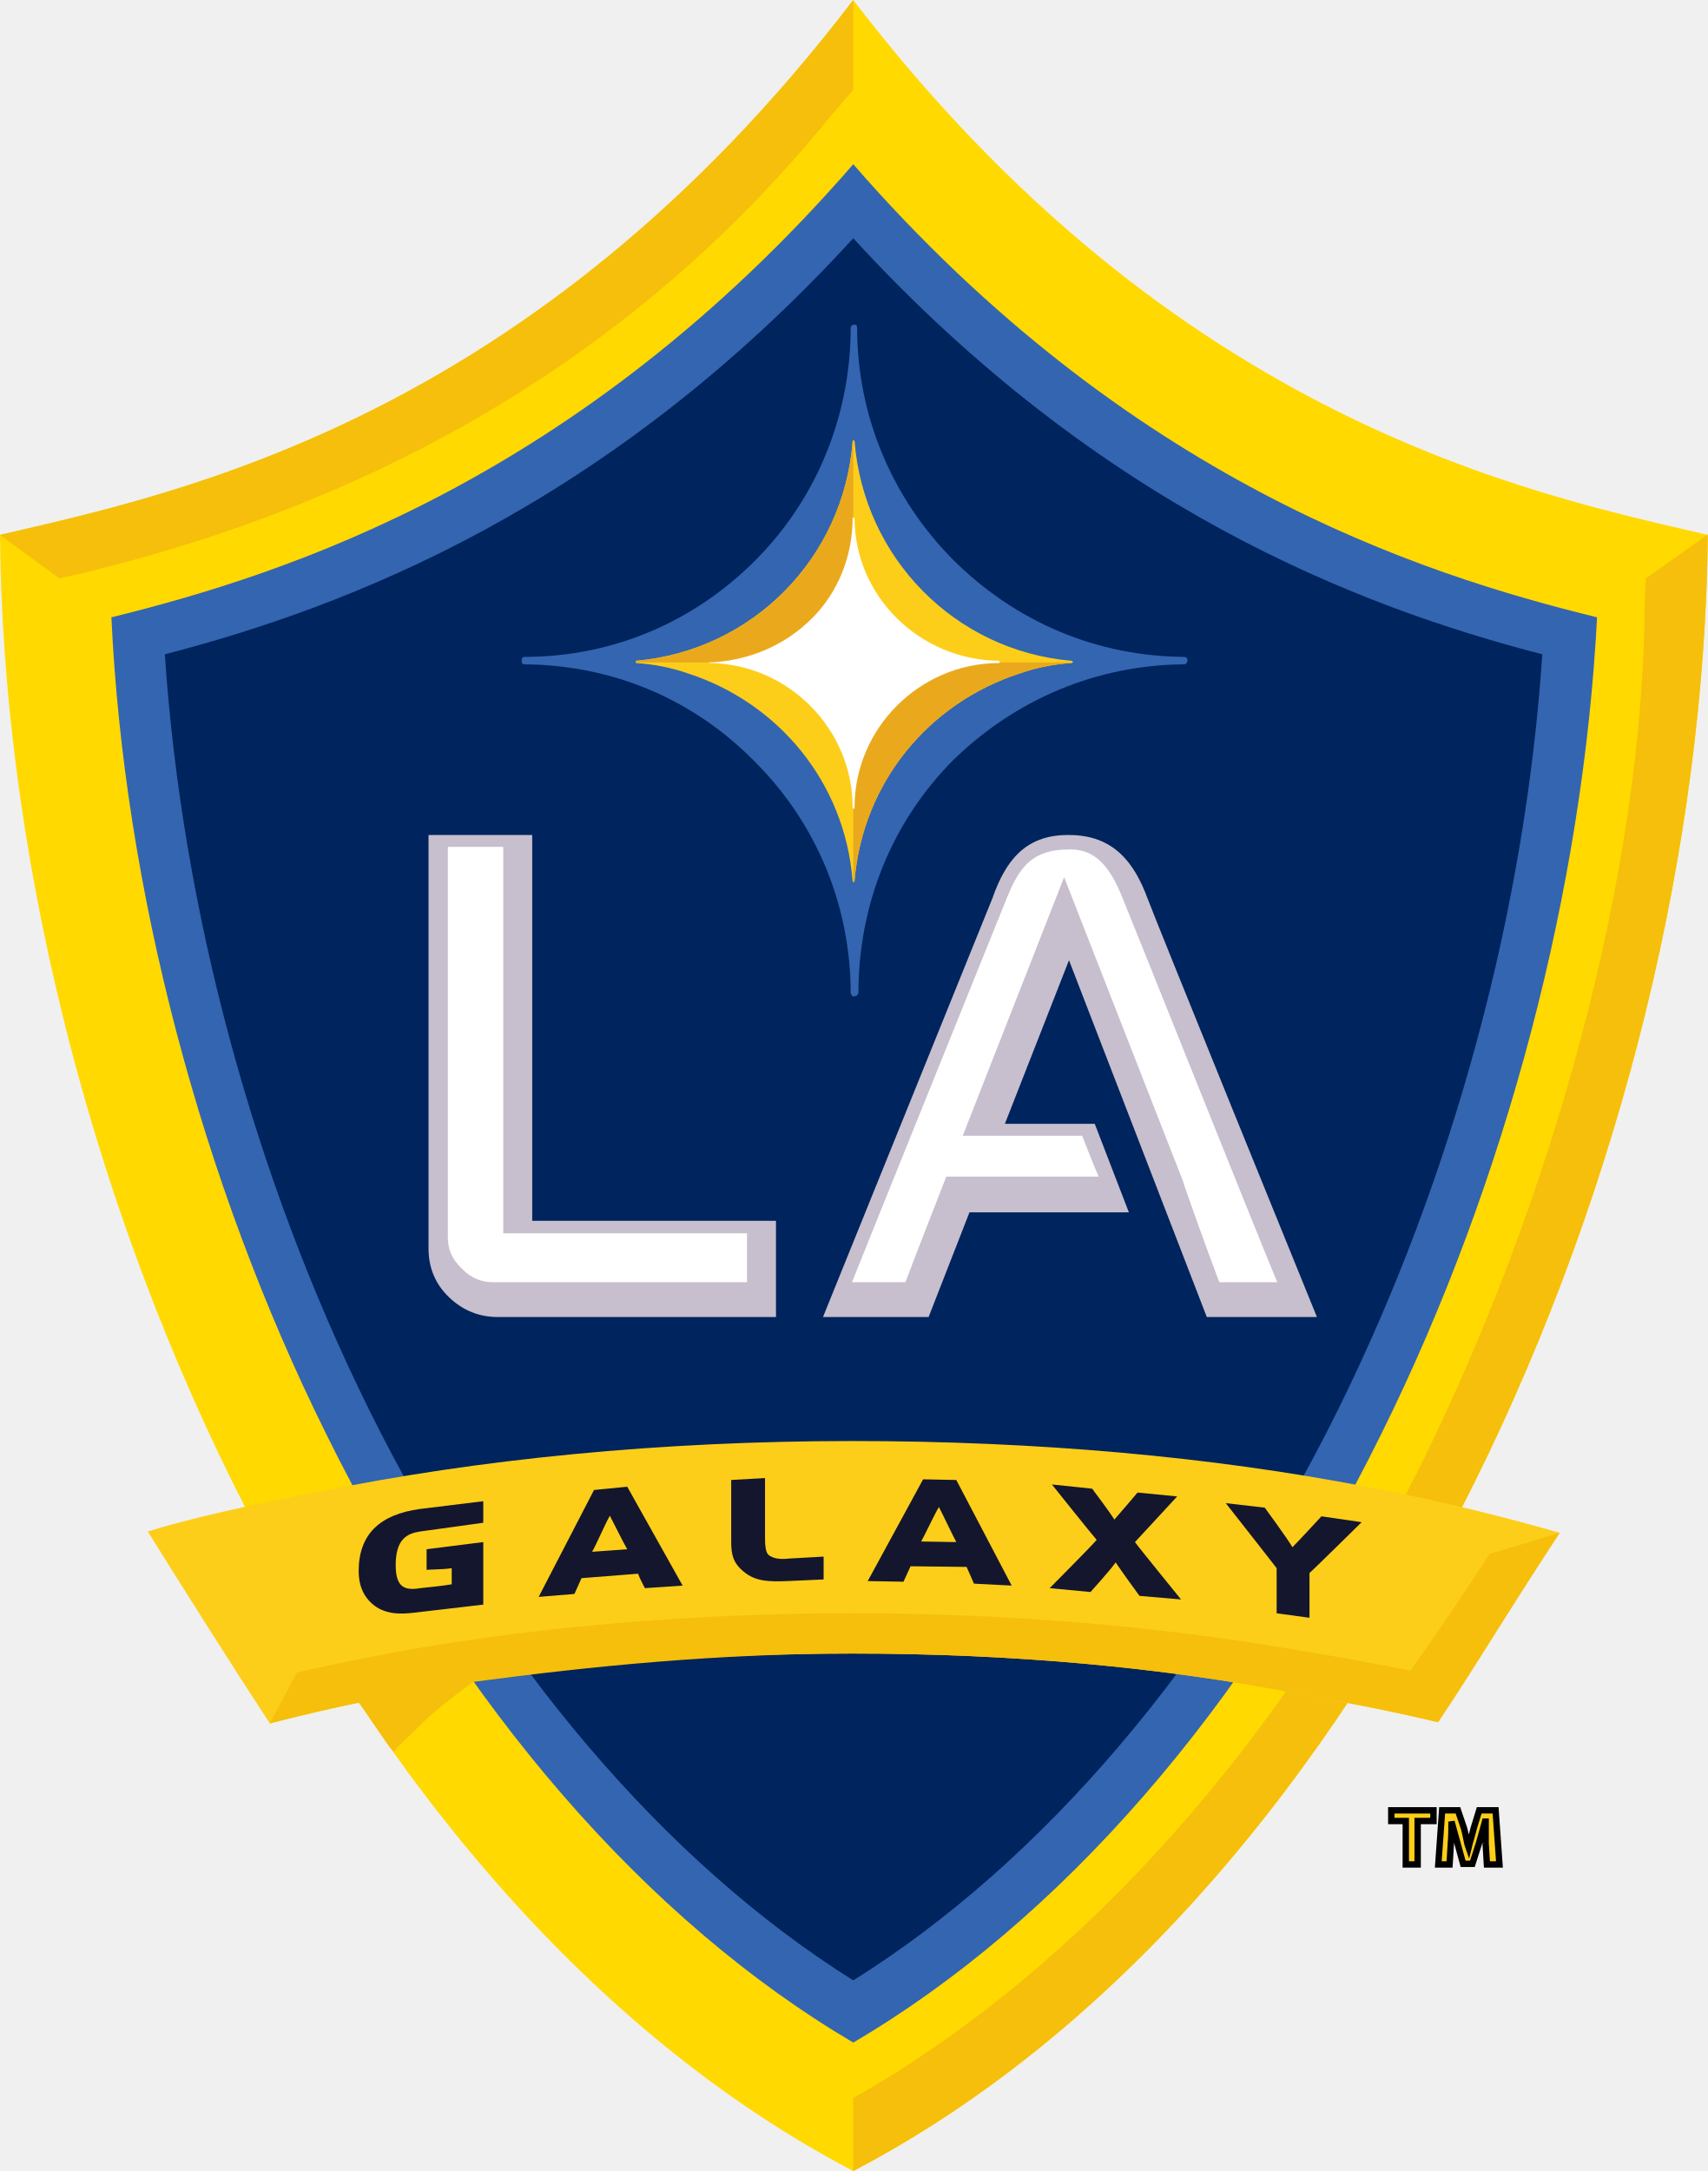
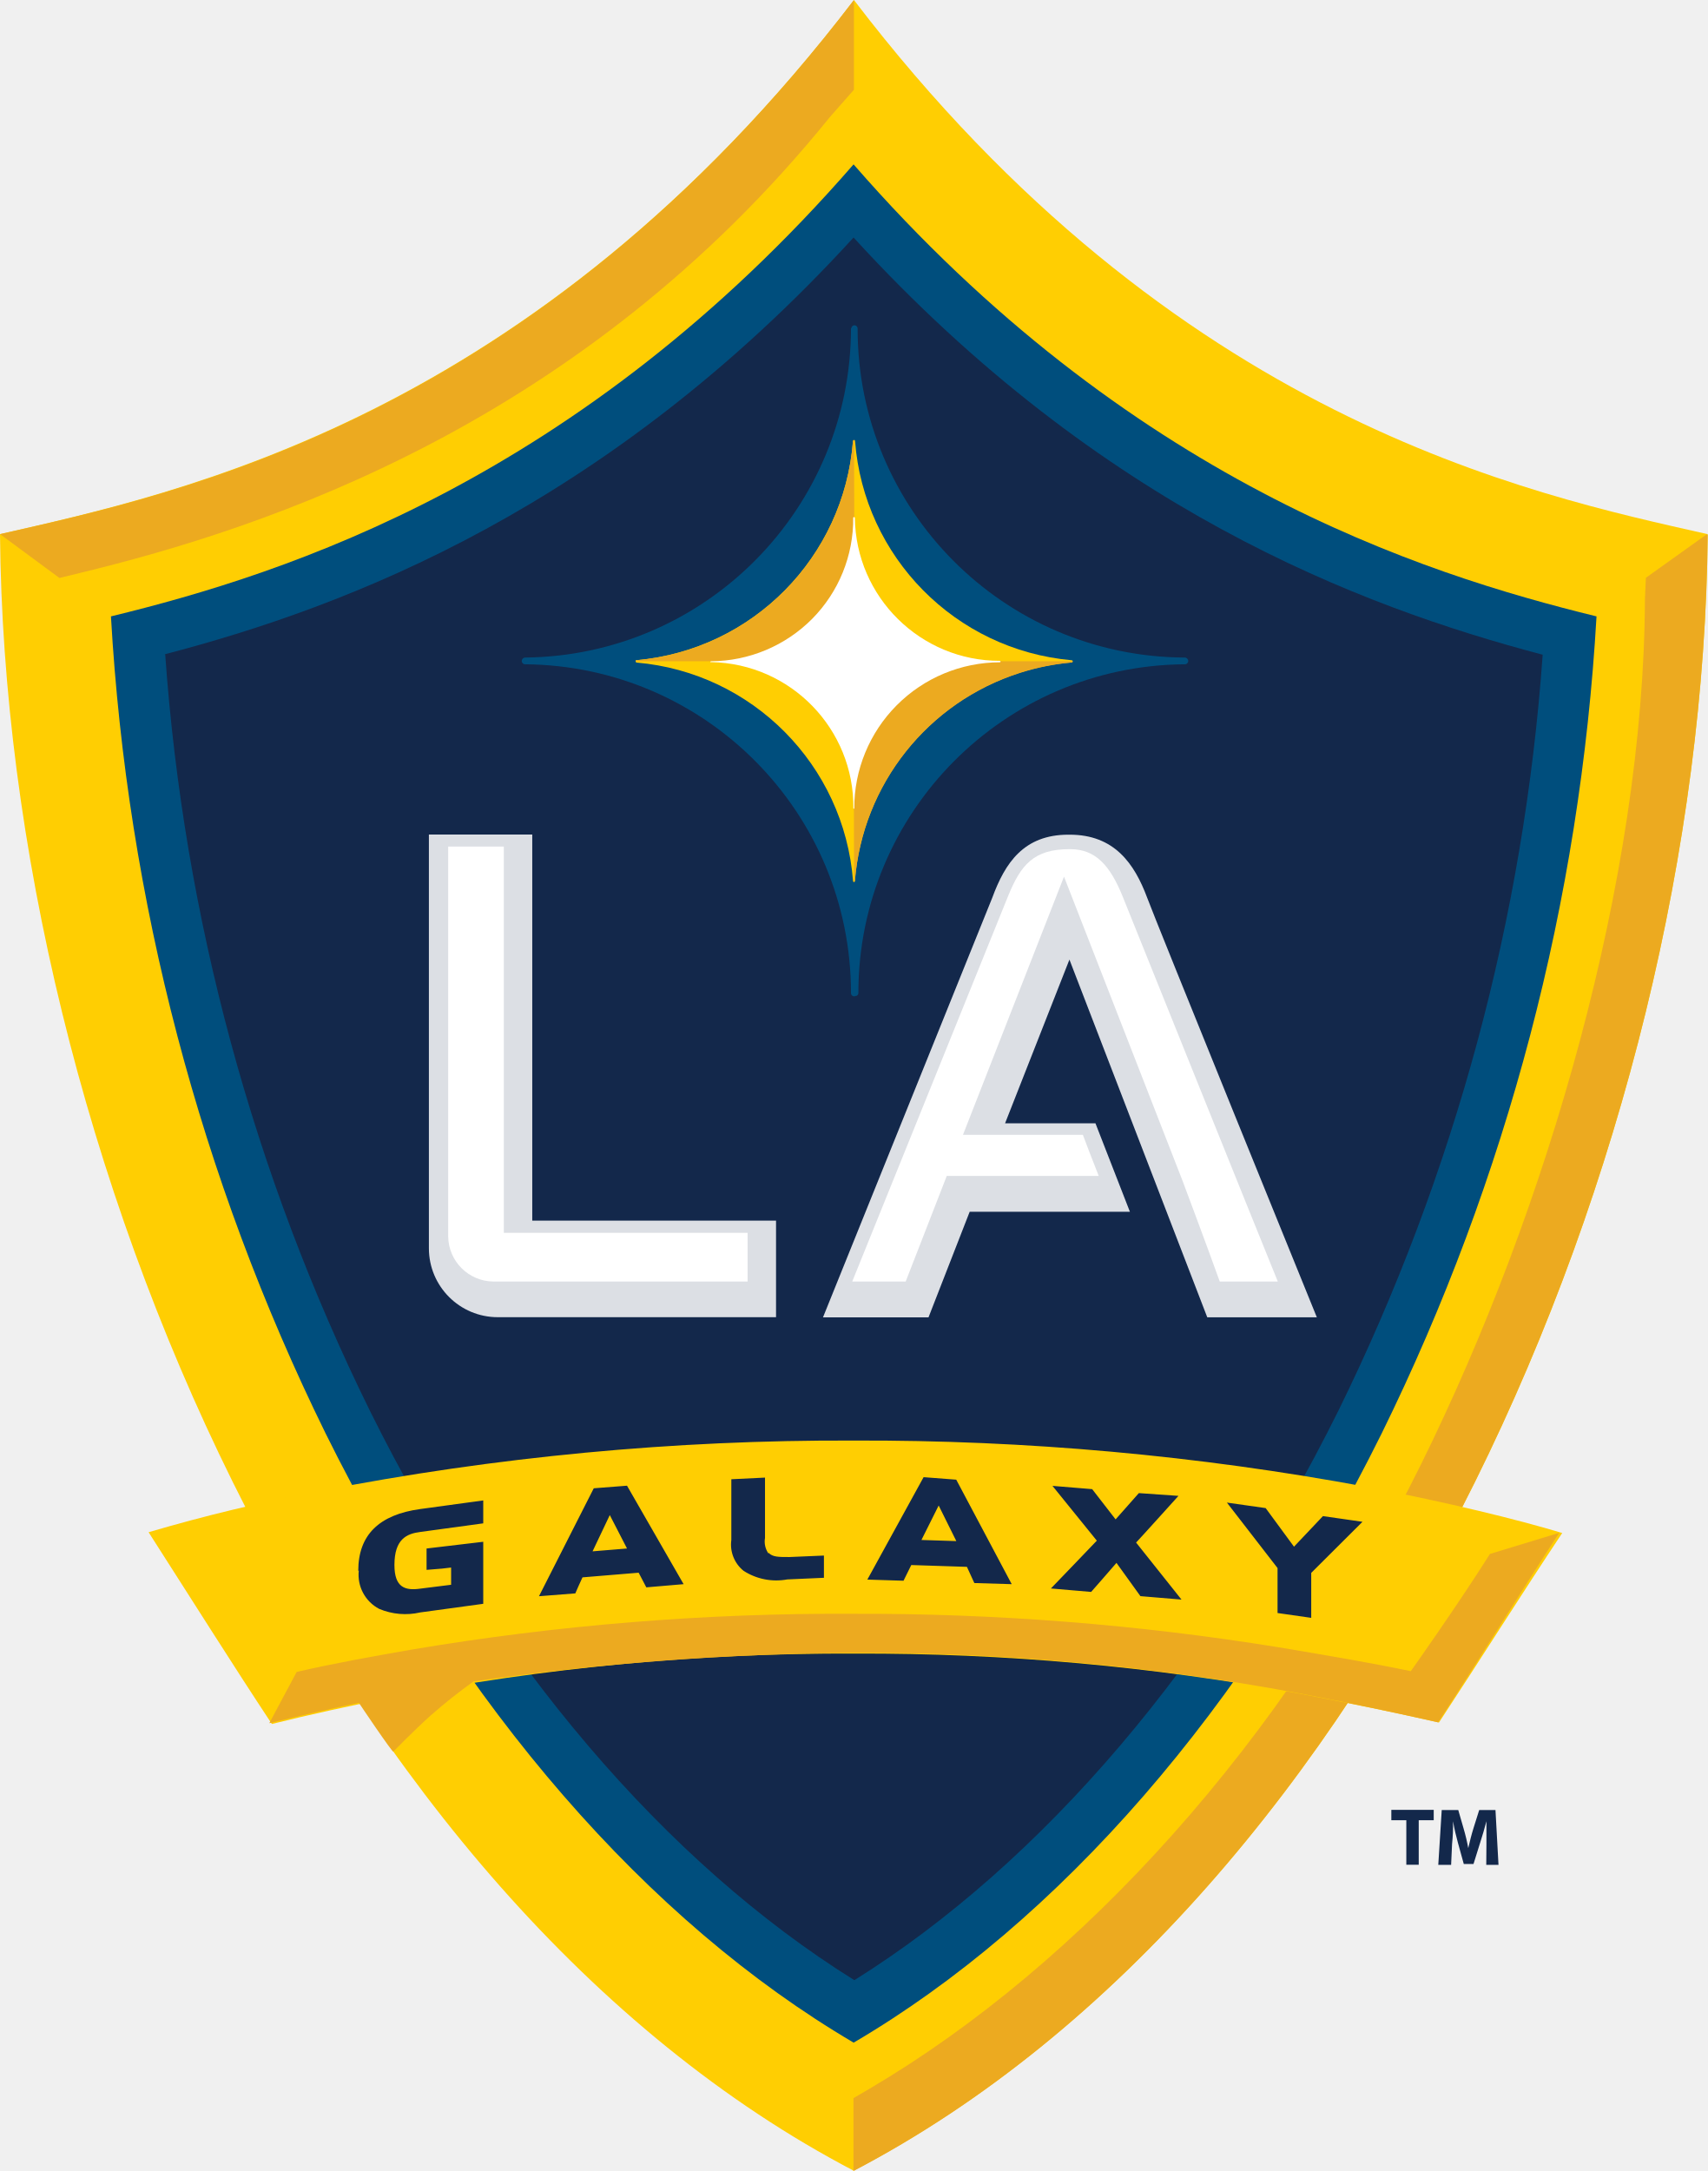
- <svg xmlns="http://www.w3.org/2000/svg" version="1.1" id="svg6954" xml:space="preserve">
-   <defs id="defs6958">
-     <clipPath id="clipPath6968">
-       <path d="M 0,792 612,792 612,0 0,0 0,792 z" id="path6970" />
-     </clipPath>
-   </defs>
-   <g transform="matrix(0.8801267,0,0,-0.8801267,-151.3123,498.5302)" id="g6962">
-     <g id="g6964">
-       <g clip-path="url(#clipPath6968)" id="g6966">
-         <path d="m 305.898,225.57 c -82.104,42.974 -133.168,159.863 -133.977,256.879 27.955,6.527 83.568,17.898 133.977,83.981 50.558,-66.083 106.117,-77.454 134.181,-83.981 -0.91,-97.016 -51.973,-213.905 -134.181,-256.879" id="path6972" style="fill:#ffd900;fill-opacity:1;fill-rule:nonzero;stroke:none" />
-         <path d="m 189.414,469.506 c 1.967,-42.367 14,-88.421 33.672,-128.112 21.335,-43.278 50.603,-76.692 82.812,-95.656 32.303,18.964 61.626,52.378 82.962,95.656 19.67,39.691 31.648,85.745 33.828,128.112 -27.863,6.83 -73.613,21.538 -116.79,71.14 -43.075,-49.602 -88.833,-64.31 -116.484,-71.14" id="path6974" style="fill:#3365b1;fill-opacity:1;fill-rule:nonzero;stroke:none" />
-         <path d="m 197.808,463.696 c 2.673,-40.096 13.954,-82.004 32.098,-118.663 19.572,-39.526 46.467,-71.028 75.992,-89.533 29.627,18.505 56.524,50.007 76.085,89.533 18.156,36.659 29.425,78.567 32.11,118.663 -28.874,7.483 -69.365,23 -108.195,65.322 -38.726,-42.322 -79.328,-57.839 -108.09,-65.322" id="path6976" style="fill:#00245d;fill-opacity:1;fill-rule:nonzero;stroke:none" />
-         <path d="m 302.158,547.972 3.74,4.347 0,14.111 C 255.489,500.347 199.876,488.976 171.921,482.449 l 9.303,-6.82 3.235,0.707 c 29.27,7.125 78.668,23.605 117.699,71.636" id="path6978" style="fill:#f5bf0b;fill-opacity:1;fill-rule:nonzero;stroke:none" />
-         <path d="m 439.979,482.449 -9.607,-6.82 -0.202,-3.337 c -0.102,-43.783 -15.121,-95.453 -35.143,-135.844 -21.638,-43.591 -53.288,-78.374 -86.554,-97.934 l -2.575,-1.471 0,-11.473 c 82.208,42.974 133.271,159.863 134.181,256.879 l -0.1,0" id="path6980" style="fill:#f5bf0b;fill-opacity:1;fill-rule:nonzero;stroke:none" />
-         <path d="m 392.656,280.521 -2.279,0 0,1.674 6.627,0 0,-1.674 -2.483,0 0,-6.82 -1.865,0 0,6.82 z" id="path6982" style="fill:#fcce19;fill-opacity:1;fill-rule:nonzero;stroke:#000000;stroke-opacity:1" />
-         <path d="m 405.195,277.038 0,3.392 -0.101,0 c -0.304,-1.067 -0.608,-2.28 -0.911,-3.291 l -1.067,-3.337 -1.461,0 -0.91,3.337 c -0.303,1.011 -0.606,2.224 -0.91,3.291 0,-1.067 0,-2.38 -0.102,-3.392 l -0.202,-3.337 -1.773,0 0.607,8.494 2.481,0 0.956,-2.832 c 0.303,-1.01 0.404,-2.123 0.708,-2.978 0.203,0.855 0.606,2.069 0.808,2.978 l 0.865,2.832 2.574,0 0.607,-8.494 -1.968,0 -0.201,3.337" id="path6984" style="fill:#fcce19;fill-opacity:1;fill-rule:nonzero;stroke:#000000;stroke-opacity:1" />
-         <path d="m 293.766,359.649 -43.682,0 c -2.887,0 -5.461,1.011 -7.64,3.088 -2.169,2.069 -3.236,4.652 -3.236,7.685 l 0,64.907 16.281,0 0,-60.568 38.277,0 0,-15.112" id="path6986" style="fill:#c7bfcd;fill-opacity:1;fill-rule:nonzero;stroke:none" />
-         <path d="m 242.242,433.463 0,-61.275 c 0,-1.875 0.608,-3.439 2.179,-4.909 1.314,-1.416 2.978,-2.17 4.955,-2.17 l 39.839,0 0,7.686 -38.277,0 0,60.668 -8.696,0" id="path6988" style="fill:#ffffff;fill-opacity:1;fill-rule:nonzero;stroke:none" />
-         <path d="m 301.146,359.649 16.583,0 6.417,16.436 25.031,0 -5.359,13.898 -14.111,0 10.065,25.684 21.639,-56.018 17.291,0 c 0,0 -25.682,63.142 -26.594,65.725 -2.077,5.606 -5.312,9.955 -12.336,9.955 l -0.202,0 c -6.875,0 -9.863,-4.349 -11.83,-9.955 l -26.594,-65.725" id="path6990" style="fill:#c7bfcd;fill-opacity:1;fill-rule:nonzero;stroke:none" />
-         <path d="m 305.696,365.109 8.394,0 c 1.314,3.539 6.415,16.583 6.415,16.583 l 23.919,0 c -1.269,2.978 -1.875,4.652 -2.583,6.416 l -18.752,0 15.921,40.602 18.66,-47.726 c 0,-0.203 3.843,-11.021 5.708,-15.875 l 9.101,0 c -3.64,8.696 -22.346,55.613 -24.313,60.366 -1.977,5.001 -4.348,7.583 -8.09,7.583 l -0.304,0 c -5.617,0 -7.684,-2.582 -9.661,-7.381 0,0 -21.638,-53.59 -24.415,-60.568" id="path6992" style="fill:#ffffff;fill-opacity:1;fill-rule:nonzero;stroke:none" />
-         <path d="m 386.433,333.01 c -24.212,4.696 -51.616,7.17 -80.635,7.17 -30.233,0 -58.702,-2.832 -83.879,-7.98 -10.765,-2.077 -20.169,-4.154 -26.796,-6.222 6.121,-9.809 13.145,-20.931 19.166,-30.132 5.965,1.572 12.281,2.932 18.808,4.247 21.739,4.346 46.613,6.719 72.701,6.719 25.279,0 48.783,-2.169 69.973,-6.315 7.684,-1.416 15.01,-2.786 21.785,-4.449 6.168,9.459 13.145,20.324 19.266,29.727 -7.279,2.068 -17.75,4.854 -30.389,7.235" id="path6994" style="fill:#fcce19;fill-opacity:1;fill-rule:nonzero;stroke:none" />
-         <path d="m 292.552,322.337 c -0.405,0.451 -0.506,1.371 -0.506,2.529 l 0,9.504 -5.313,-0.303 0,-9.661 c 0,-2.069 0.304,-3.384 1.976,-4.744 1.866,-1.571 4.045,-1.571 6.821,-1.471 l 5.717,0.257 0,3.586 -5.413,-0.304 c -1.719,-0.202 -2.676,0.102 -3.282,0.607" id="path6996" style="fill:#14162e;fill-opacity:1;fill-rule:nonzero;stroke:none" />
-         <path d="m 356.76,331.484 -6.223,0.607 c 0,0 -2.776,-3.282 -3.641,-4.248 -0.707,1.168 -3.483,4.854 -3.483,4.854 l -6.324,0.662 c 0,0 6.628,-8.291 7.031,-8.696 -0.403,-0.551 -7.381,-7.583 -7.381,-7.583 l 6.416,-0.607 c 0,0 3.237,3.594 3.944,4.651 0.763,-1.166 3.742,-5.257 3.742,-5.257 l 6.526,-0.561 c 0,0 -6.83,8.402 -7.234,9.007 0.404,0.452 6.627,7.171 6.627,7.171" id="path6998" style="fill:#14162e;fill-opacity:1;fill-rule:nonzero;stroke:none" />
-         <path d="m 264.893,322.788 c 0.606,1.011 1.976,4.247 2.785,5.663 0.754,-1.416 2.067,-4.138 2.729,-5.259 l -5.514,-0.404 z m 0.302,9.706 -8.695,-16.785 5.617,0.46 c 0,0 0.808,1.82 1.112,2.482 l 8.897,0.7 c 0.102,-0.497 1.058,-2.271 1.058,-2.271 l 5.92,0.404 -8.697,15.526 -5.212,-0.516 z" id="path7000" style="fill:#14162e;fill-opacity:1;fill-rule:nonzero;stroke:none" />
-         <path d="m 228.243,319.755 c 0,-2.776 1.158,-4.742 3.236,-5.911 2.068,-1.011 3.99,-0.81 6.416,-0.505 l 9.909,1.157 0,9.817 -8.898,-1.121 0,-3.234 c 2.482,0.109 2.886,0.109 3.944,0.256 l 0,-2.528 c -0.956,-0.202 -4.955,-0.606 -4.955,-0.606 -2.426,-0.404 -3.842,0.101 -3.842,3.639 0,4.147 1.875,4.956 3.842,5.259 l 9.909,1.37 0,3.382 -9.909,-1.213 c -6.416,-0.864 -9.652,-4.045 -9.652,-9.762" id="path7002" style="fill:#14162e;fill-opacity:1;fill-rule:nonzero;stroke:none" />
-         <path d="m 316.563,324.406 c 0.605,1.066 1.975,4.045 2.785,5.414 0.754,-1.461 2.169,-4.45 2.73,-5.507 l -5.515,0.093 z m 0.303,9.762 -8.697,-15.977 5.617,-0.1 c 0,0 0.91,1.976 1.111,2.427 l 8.799,-0.101 c 0.302,-0.662 1.158,-2.63 1.158,-2.63 l 5.92,-0.303 -8.696,16.583 -5.212,0.101 z" id="path7004" style="fill:#14162e;fill-opacity:1;fill-rule:nonzero;stroke:none" />
-         <path d="m 379.41,328.359 c 0,0 -3.639,-3.953 -4.551,-4.854 -0.708,1.26 -4.347,6.214 -4.347,6.214 l -6.122,0.707 c 0,0 7.786,-9.908 7.988,-10.212 l 0,-7.078 5.156,-0.707 0,7.031 c 0.304,0.202 8.191,7.979 8.191,7.979 l -6.315,0.92 z" id="path7006" style="fill:#14162e;fill-opacity:1;fill-rule:nonzero;stroke:none" />
-         <path d="m 405.801,322.438 c -5.258,-8.236 -12.391,-18.301 -12.391,-18.301 -6.518,1.259 -13.596,2.583 -20.931,3.741 -20.067,3.291 -42.671,5.258 -66.681,5.258 -24.975,0 -48.535,-2.078 -69.365,-5.662 -6.223,-1.159 -12.236,-2.327 -17.898,-3.64 l -4.246,-7.988 c 4.55,1.167 11.573,2.831 13.954,3.235 0.202,0 5.304,-7.887 5.506,-7.685 0.102,0.303 3.695,3.742 5.764,5.708 2.381,2.079 6.627,5.259 6.728,5.259 18.551,2.482 38.525,4.449 59.557,4.449 25.077,0 48.783,-2.169 69.973,-6.315 10.359,-1.82 17.943,-3.484 21.987,-4.449 6.324,9.459 12.39,19.661 19.064,29.727 l -11.021,-3.337" id="path7008" style="fill:#f5bf0b;fill-opacity:1;fill-rule:nonzero;stroke:none" />
-         <path d="m 305.494,514.962 c 0,-13.705 -5.311,-26.851 -15.019,-36.558 -9.652,-9.652 -22.347,-15.111 -36.246,-15.111 -0.303,0 -0.404,-0.304 -0.404,-0.607 0,-0.359 0.101,-0.561 0.404,-0.561 13.899,-0.102 26.594,-5.46 36.246,-15.314 9.708,-9.707 15.019,-22.651 15.019,-36.356 0,-0.101 0.202,-0.202 0.202,-0.404 0.202,-0.102 0.406,-0.102 0.506,0 l 0.202,0 c 0.102,0.202 0.305,0.303 0.305,0.404 0,13.908 5.201,26.852 14.808,36.557 9.864,9.653 22.603,15.011 36.355,15.113 0.304,0 0.506,0.304 0.506,0.662 0,0.304 -0.202,0.506 -0.506,0.506 -13.752,0.1 -26.491,5.459 -36.355,15.313 -9.607,9.707 -15.011,22.651 -15.011,36.356 0,0.304 -0.102,0.506 -0.404,0.506 -0.304,0 -0.608,-0.202 -0.608,-0.506" id="path7010" style="fill:#3365b1;fill-opacity:1;fill-rule:nonzero;stroke:none" />
-         <path d="m 305.898,497.368 0.204,-0.203 c 1.461,-18.356 15.773,-32.861 33.974,-34.479 0.102,0 0.304,0 0.304,-0.257 0,0 -0.202,-0.102 -0.304,-0.102 -2.684,-0.202 -5.414,-0.708 -7.988,-1.618 -14.258,-4.596 -24.727,-17.089 -25.986,-32.605 0,0 0,-0.157 -0.204,-0.157 -0.1,0 -0.1,0.157 -0.1,0.157 -1.213,15.516 -11.683,28.009 -25.886,32.605 -2.683,0.91 -5.157,1.416 -8.089,1.618 l -0.101,0.102 c 0,0.257 0,0.257 0.101,0.257 18.246,1.618 32.605,16.123 33.975,34.479 l 0.1,0.203" id="path7012" style="fill:#fcce19;fill-opacity:1;fill-rule:nonzero;stroke:none" />
-         <path d="m 305.898,497.368 -0.1,-0.203 c -1.37,-18.356 -15.729,-32.861 -33.975,-34.479 -0.101,0 -0.101,0 -0.101,-0.257 l 34.176,0 0,34.939" id="path7014" style="fill:#eaa91c;fill-opacity:1;fill-rule:nonzero;stroke:none" />
-         <path d="m 305.898,427.947 c 0.204,0 0.204,0.157 0.204,0.157 1.259,15.516 11.728,28.009 25.986,32.605 2.574,0.91 5.304,1.416 7.988,1.618 0.102,0 0.304,0.102 0.304,0.102 l -34.482,0 0,-34.482" id="path7016" style="fill:#eaa91c;fill-opacity:1;fill-rule:nonzero;stroke:none" />
-         <path d="m 328.797,462.686 c -12.437,0.101 -22.695,10.111 -22.695,22.447 l -0.304,0 c 0,-6.021 -2.279,-11.729 -6.426,-15.829 -4.246,-4.247 -9.955,-6.618 -15.921,-6.875 l -0.202,0 c 0,-0.102 0.202,-0.102 0.202,-0.102 12.281,-0.202 22.347,-10.359 22.347,-22.649 0,-0.202 0.1,-0.202 0.1,-0.202 0.204,0 0.204,0 0.204,0.202 0,12.437 10.258,22.649 22.695,22.649 l 0.101,0.102 c 0,0.257 -0.101,0.257 -0.101,0.257" id="path7018" style="fill:#ffffff;fill-opacity:1;fill-rule:nonzero;stroke:none" />
-       </g>
-     </g>
-   </g>
+ <svg xmlns="http://www.w3.org/2000/svg" viewBox="0 0 198.25 252.01">
+   <path d="M99.15 252C38.34 220.23.62 133.76 0 62.01c20.67-4.77 61.84-13.26 99.14-62 37.29 48.82 78.41 57.32 99.11 62-.61 71.75-38.33 158.16-99.1 189.93" style="fill:#ffce02" />
+   <path d="M12.88 71.55a246.9 246.9 0 0 0 24.91 94.82c15.79 31.9 37.45 56.72 61.31 70.74 23.85-14 45.52-38.85 61.31-70.74a246.9 246.9 0 0 0 24.93-94.82c-20.45-5-54.4-15.9-86.25-52.47C67.28 55.65 33.4 66.56 12.88 71.55" style="fill:#004e7d" />
+   <path d="M19.18 75.98a236.5 236.5 0 0 0 23.76 87.78c14.47 29.21 34.38 52.47 56.24 66.1 21.82-13.63 41.72-36.94 56.19-66.1A236.9 236.9 0 0 0 179.09 76c-21.34-5.63-51.27-17-80-48.43-28.7 31.39-58.61 42.81-80 48.39" style="fill:#13284b" />
+   <path d="m96.33 13.6 2.8-3.18V0C61.84 48.82 20.67 57.32 0 62l6.9 5.09 2.34-.57c21.64-5.24 58.25-17.23 87.09-52.92m101.82 48.41-7.08 5.06-.11 2.5c-.14 32.34-11.27 70.63-26 100.42-15.9 32.2-39.45 58-64 72.46l-1.88 1.1v8.46c60.82-31.81 98.54-118.25 99.16-189.93h-.11" style="fill:#ecaa20" />
+   <path d="M163.26 211.29h-1.74v-1.2h4.92v1.2h-1.74v5.17h-1.44zm9.3 2.74v-2.62c-.21.81-.48 1.72-.72 2.46l-.78 2.5h-1.13l-.68-2.46c-.21-.76-.41-1.59-.57-2.5a20 20 0 0 1-.11 2.64l-.11 2.42h-1.49l.4-6.36h1.92l.62 2.15a22 22 0 0 1 .54 2.27c.17-.75.38-1.59.6-2.29l.67-2.13h1.89l.35 6.36h-1.42z" style="fill:#13284b" />
+   <path d="M90.16 152.9H57.79a8 8 0 0 1-8-8V96.87h12v44.82h28.3v11.21z" style="fill:#dcdfe4" />
+   <path d="M52.03 98.27v45.28a5.3 5.3 0 0 0 5.22 5.21h29.54v-5.65h-28.3V98.27z" style="fill:#fff" />
+   <path d="M95.54 152.92h12.25l4.78-12.26h18.6l-4-10.27h-10.49l7.47-19 16 41.52h12.72s-19-46.73-19.69-48.69c-1.49-4-3.83-7.33-9-7.33h-.15c-5.18 0-7.35 3.28-8.83 7.3z" style="fill:#dcdfe4" />
+   <path d="M98.94 148.76h6.2l4.77-12.26h17.64c-.86-2.21-1.34-3.4-1.84-4.77h-13.92l11.73-29.97 13.79 35.38s3 8 4.29 11.62h6.74c-2.62-6.42-16.52-41-18-44.67s-3.18-5.52-6.11-5.52h-.07c-4.17 0-5.66 1.83-7.14 5.47 0 0-16 39.58-18.08 44.71" style="fill:#fff" />
+   <path d="M158.73 172.61a319.6 319.6 0 0 0-59.64-5.39 317 317 0 0 0-62 5.87 204 204 0 0 0-19.84 4.77c4.58 7.14 9.81 15.46 14.31 22.26 4.42-1.1 9.08-2.11 13.9-3.08a274 274 0 0 1 53.79-5.09 277 277 0 0 1 51.68 4.66c5.71 1.1 11.13 2.19 16.12 3.34 4.6-7 9.65-15 14.31-22-5.28-1.59-13.15-3.51-22.39-5.3" style="fill:#ffce02" />
+   <path d="M41.65 182.32a4.47 4.47 0 0 0 2.37 4.44 7.8 7.8 0 0 0 4.77.41l7.31-1v-7.2l-6.58.78v2.48c1.75-.14 2.07-.16 2.85-.27v2l-3.58.45c-1.77.25-3-.13-3-2.75 0-3 1.42-3.63 3-3.83l7.31-1v-2.66l-7.31 1c-4.77.65-7.2 3-7.2 7.17m27.34-9.58-6.36 12.53 4.22-.33s.6-1.4.83-1.86l6.52-.54.89 1.7 4.33-.37-6.57-11.43zm-.14 7.32 2-4.21 2 3.88zm20.42.25a2.42 2.42 0 0 1-.4-1.81v-7l-3.91.19v7.05a3.91 3.91 0 0 0 1.42 3.58 7 7 0 0 0 5.07 1l4.26-.19v-2.58l-4 .17c-1.32 0-1.94 0-2.43-.49m18-8.78-6.53 11.89 4.2.13.9-1.82 6.46.21.86 1.88 4.34.13-6.44-12.13zm-.25 7.29c.38-.78 1.46-2.94 2-4l2.05 4.13zm29.82-5.12-4.58-.32-2.7 3.05-2.72-3.51-4.61-.38 5.15 6.36c-.32.35-5.33 5.55-5.33 5.55l4.67.4s2.35-2.67 2.94-3.37l2.78 3.86 4.77.4-5.27-6.62c.32-.32 4.91-5.41 4.91-5.41m16.78 2.34-3.36 3.55-3.29-4.48-4.5-.64 5.88 7.6v5.22l3.91.56v-5.22l5.95-5.93z" style="fill:#13284b" />
+   <path d="M172.97 180.38c-3.86 6.11-9.19 13.61-9.19 13.61-4.77-1-9.92-1.86-15.38-2.78a302.4 302.4 0 0 0-49.29-3.88 299 299 0 0 0-51.41 4.17c-4.6.81-9 1.59-13.26 2.58l-3.18 5.95c3.34-.83 8.59-2 10.4-2.37 0 0 3.88 5.79 4 5.66s2.75-2.78 4.36-4.21a63 63 0 0 1 4.95-3.93 327.6 327.6 0 0 1 44-3.32 275.4 275.4 0 0 1 51.68 4.67c7.68 1.46 13.25 2.72 16.3 3.4 4.63-7.08 9.24-14.58 14.06-22z" style="fill:#ecaa20" />
+   <path d="M98.79 38.04a38.24 38.24 0 0 1-37.84 38.29.4.4 0 0 0-.38.4.38.38 0 0 0 .38.38 38.16 38.16 0 0 1 37.84 38.16.37.37 0 0 0 .56.33h.08a.37.37 0 0 0 .22-.33 38.16 38.16 0 0 1 37.91-38.16.38.38 0 0 0 .38-.38.4.4 0 0 0-.38-.4 38.16 38.16 0 0 1-38-38.16.38.38 0 0 0-.33-.41.38.38 0 0 0-.4.37" style="fill:#004e7d" />
+   <path d="M99.15 51.07a.11.11 0 0 1 .11.11 27.68 27.68 0 0 0 25.14 25.46.12.12 0 0 1 .13.13c0 .13-.1.11-.14.13a27.2 27.2 0 0 0-6 1.19 27.64 27.64 0 0 0-19.15 24.17.12.12 0 0 1-.1.13.13.13 0 0 1-.11-.13 27.61 27.61 0 0 0-25.12-25.35.14.14 0 0 1-.12-.15c0-.13 0-.11.13-.13a27.67 27.67 0 0 0 25.1-25.41.13.13 0 0 1 .13-.13" style="fill:#ffce02" />
+   <path d="M99.15 51.07a.13.13 0 0 0-.13.13A27.67 27.67 0 0 1 73.9 76.64a.12.12 0 0 0-.11.12h25.42zm0 51.32a.4.4 0 0 0 .1-.13 27.64 27.64 0 0 1 19.17-24.15 28 28 0 0 1 6-1.21.13.13 0 0 0 .1-.14H99.08z" style="fill:#ecaa20" />
+   <path d="M116.08 76.71a16.82 16.82 0 0 1-16.84-16.62.1.1 0 0 0-.19 0 16.5 16.5 0 0 1-4.77 11.75 16.68 16.68 0 0 1-11.72 4.92.1.1 0 0 0-.1.1.1.1 0 0 0 .1 0 16.82 16.82 0 0 1 16.51 17 .1.1 0 0 0 .1 0 16.93 16.93 0 0 1 16.91-16.98.1.1 0 0 0 .08-.1" style="fill:#fff" />
</svg>
